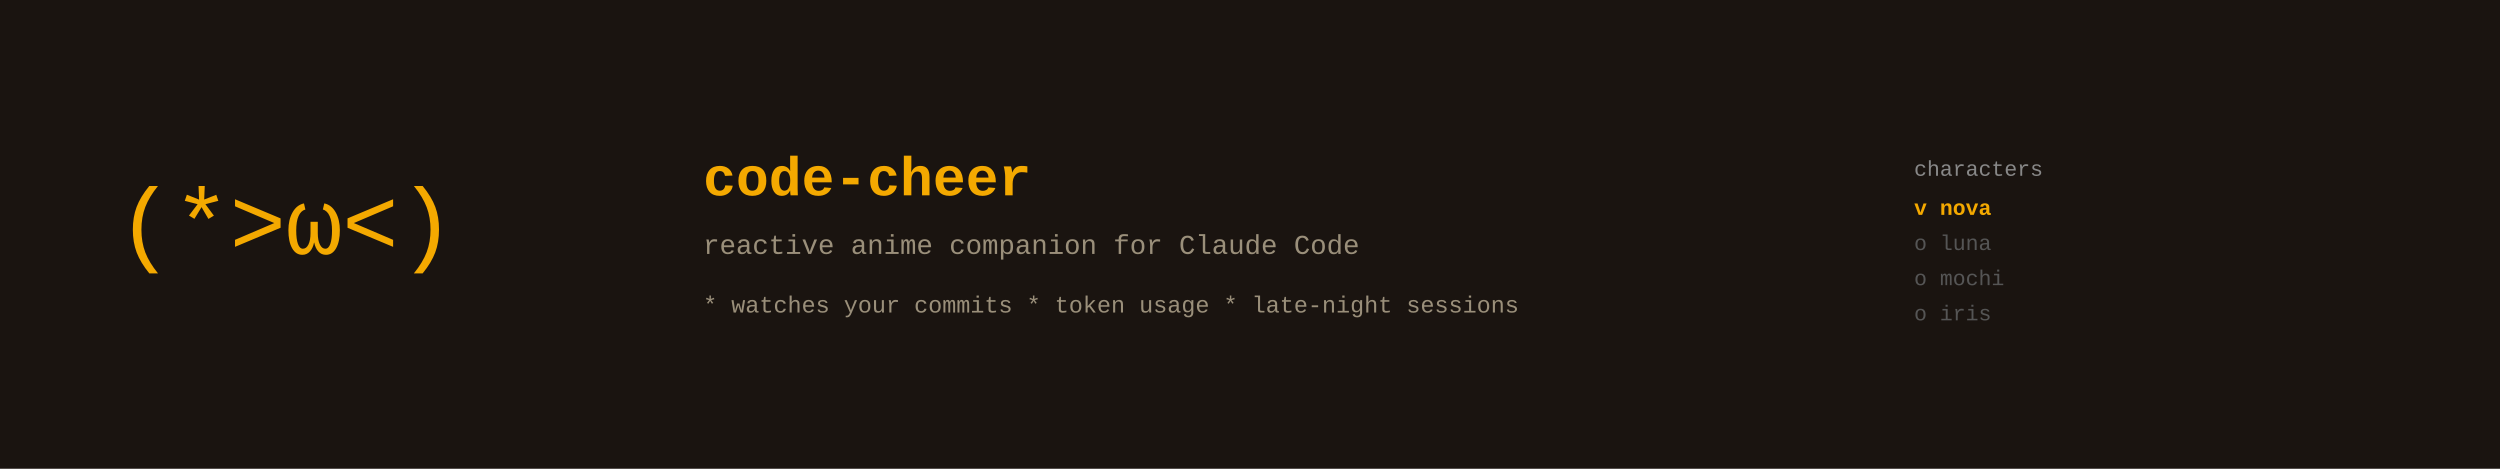
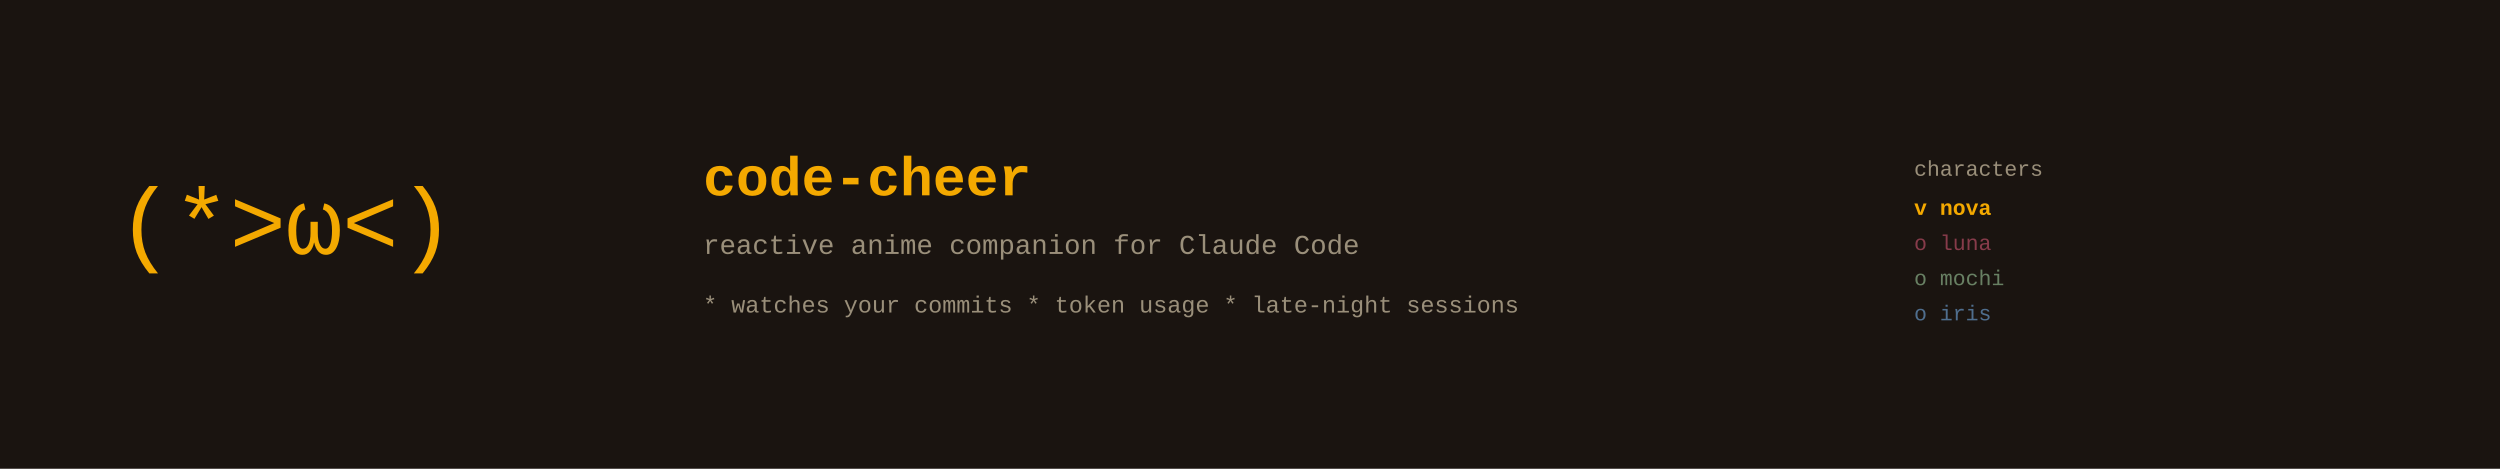
<svg xmlns="http://www.w3.org/2000/svg" width="1280" height="240" viewBox="0 0 1280 240" font-family="'Courier New', 'Lucida Console', monospace">
  <rect width="1280" height="240" fill="#1a1410" />
  <text x="60" y="130" font-size="48" fill="#f4a900" text-anchor="start">(*&gt;ω&lt;)</text>
  <text x="360" y="100" font-size="28" fill="#f4a900" font-weight="bold">code-cheer</text>
  <text x="360" y="130" font-size="14" fill="#9a8f7a">reactive anime companion for Claude Code</text>
  <text x="360" y="160" font-size="12" fill="#9a8f7a">* watches your commits * token usage * late-night sessions</text>
-   <text x="980" y="90" font-size="11" fill="#888888">characters</text>
+   <text x="980" y="90" font-size="11" fill="#9a8f7a">characters</text>
  <text x="980" y="110" font-size="11" fill="#f4a900" font-weight="bold">v nova</text>
-   <text x="980" y="128" font-size="11" fill="#555555">o luna</text>
-   <text x="980" y="146" font-size="11" fill="#555555">o mochi</text>
-   <text x="980" y="164" font-size="11" fill="#555555">o iris</text>
+   <text x="980" y="128" font-size="11" fill="#e05c7a" fill-opacity="0.55">o luna</text>
+   <text x="980" y="146" font-size="11" fill="#a8d8a8" fill-opacity="0.55">o mochi</text>
+   <text x="980" y="164" font-size="11" fill="#7ab8f5" fill-opacity="0.55">o iris</text>
</svg>
